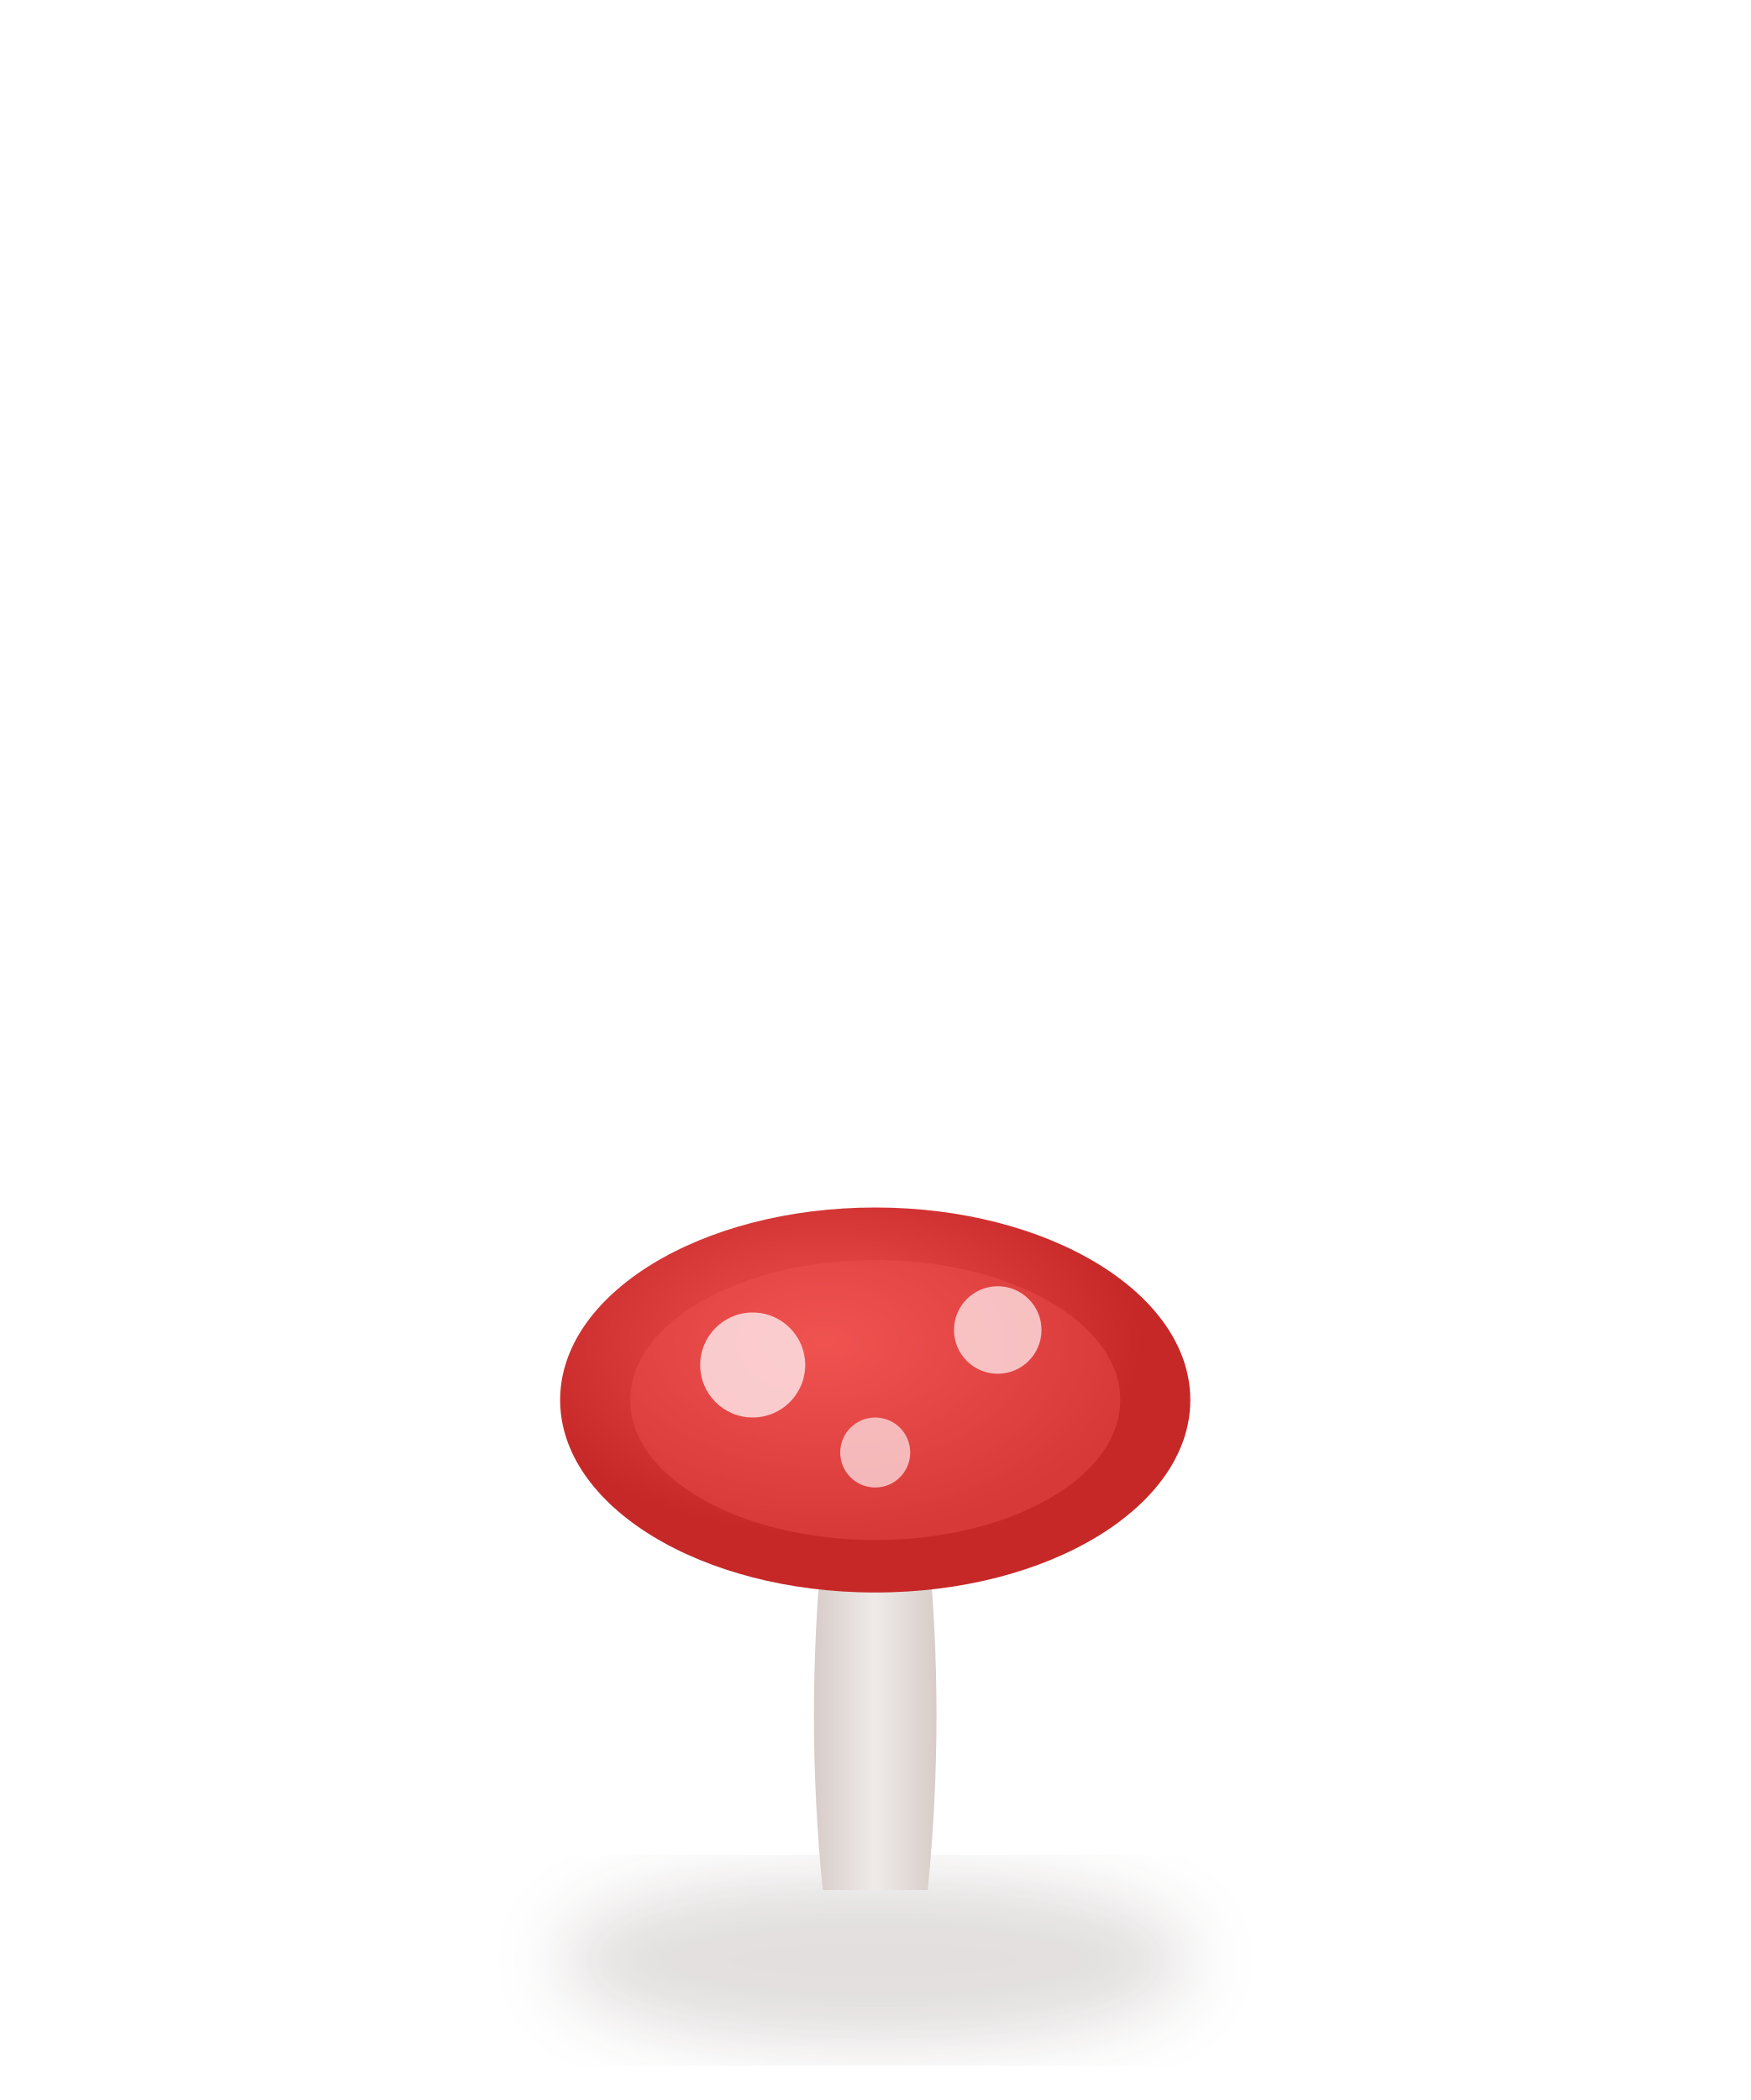
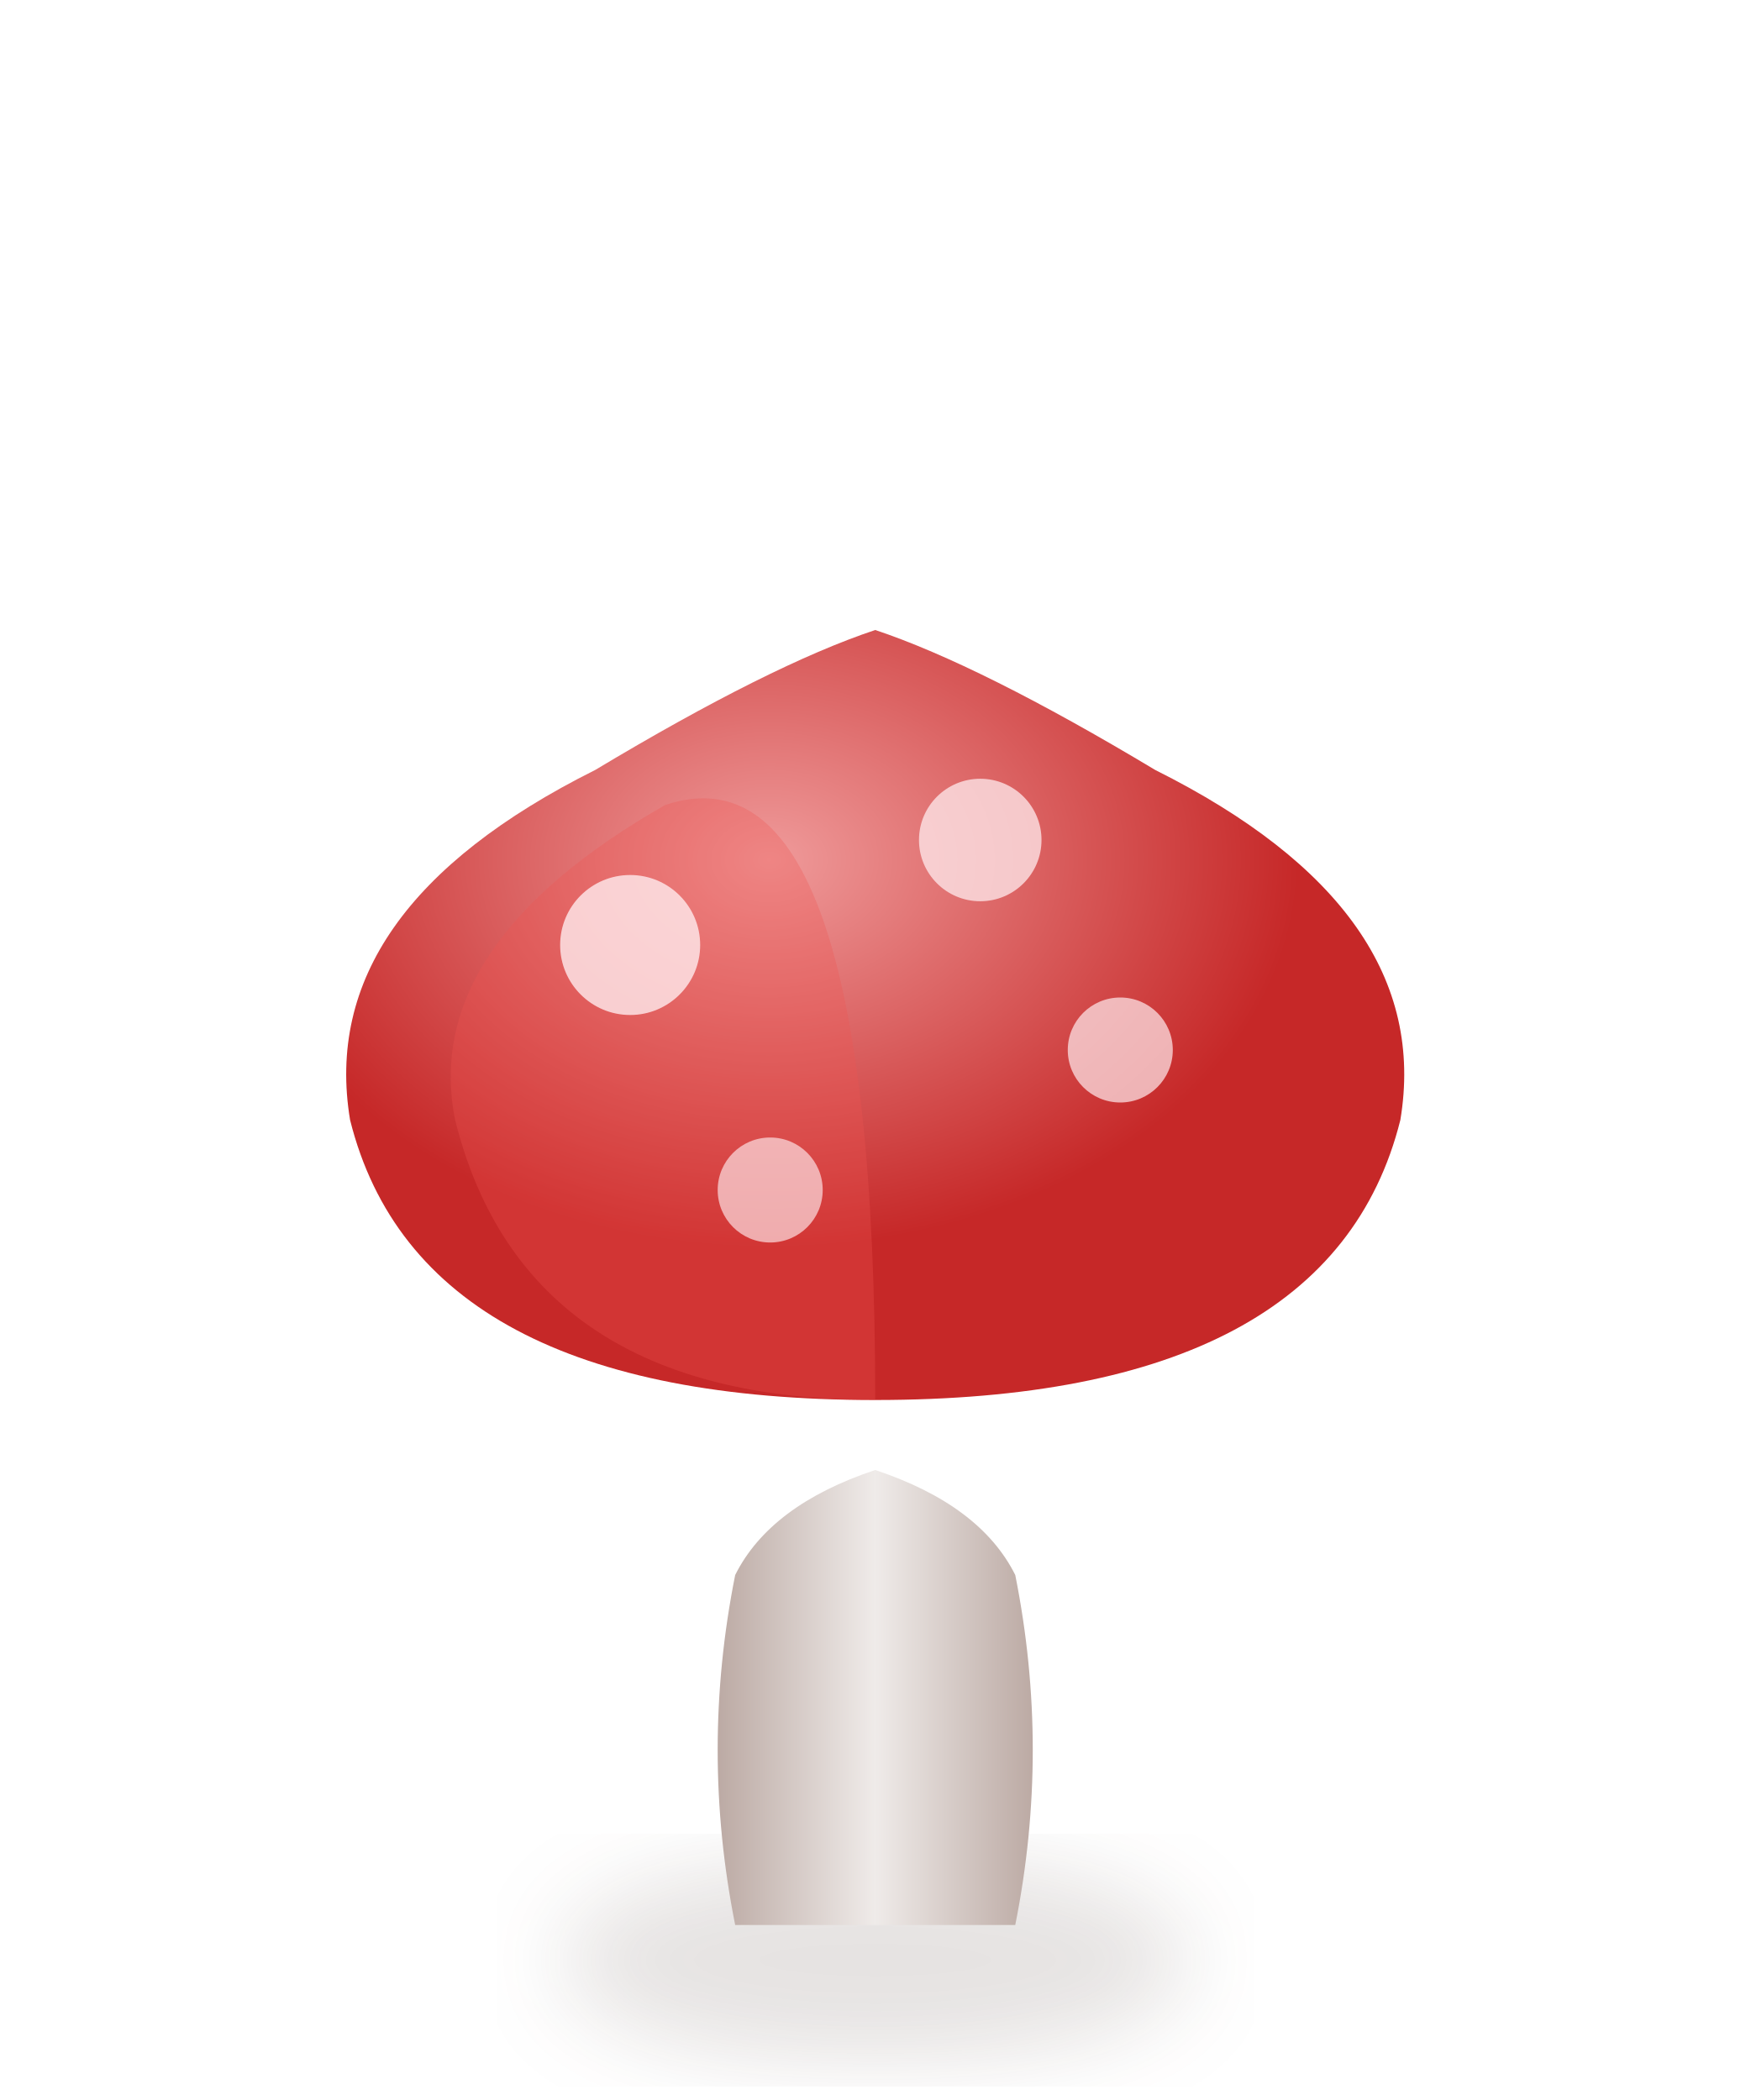
<svg xmlns="http://www.w3.org/2000/svg" viewBox="0 0 100 120">
  <defs>
-     <radialGradient id="capG" cx="42%" cy="35%">
-       <stop offset="0%" stop-color="#EF5350" />
+     <radialGradient id="capG" cx="40%" cy="30%">
+       <stop offset="0%" stop-color="#EF9A9A" />
      <stop offset="100%" stop-color="#C62828" />
    </radialGradient>
-     <linearGradient id="stmG" x1="0" y1="0" x2="1" y2="0">
-       <stop offset="0%" stop-color="#D7CCC8" />
+     <linearGradient id="stG" x1="0" y1="0" x2="1" y2="0">
+       <stop offset="0%" stop-color="#BCAAA4" />
      <stop offset="50%" stop-color="#EFEBE9" />
-       <stop offset="100%" stop-color="#D7CCC8" />
+       <stop offset="100%" stop-color="#BCAAA4" />
    </linearGradient>
-     <filter id="sh">
-       <feGaussianBlur stdDeviation="2" />
+     <filter id="s">
+       <feGaussianBlur stdDeviation="2.5" />
    </filter>
  </defs>
-   <ellipse cx="50" cy="112" rx="18" ry="5" fill="#3E2723" opacity="0.15" filter="url(#sh)" />
-   <path d="M47 108 Q46 98 47 88 Q48 85 50 84 Q52 85 53 88 Q54 98 53 108Z" fill="url(#stmG)" />
-   <ellipse cx="50" cy="80" rx="18" ry="11" fill="url(#capG)" />
-   <ellipse cx="50" cy="80" rx="14" ry="8" fill="#EF5350" opacity="0.4" />
-   <circle cx="43" cy="78" r="3" fill="#FFEBEE" opacity="0.8" />
-   <circle cx="57" cy="76" r="2.5" fill="#FFEBEE" opacity="0.75" />
-   <circle cx="50" cy="83" r="2" fill="#FFEBEE" opacity="0.7" />
+   <ellipse cx="50" cy="112" rx="18" ry="6" fill="#3E2723" opacity="0.13" filter="url(#s)" />
+   <path d="M42 110 Q40 100 42 90 Q44 86 50 84 Q56 86 58 90 Q60 100 58 110Z" fill="url(#stG)" />
+   <path d="M50 80 Q24 80 20 64 Q18 52 34 44 Q44 38 50 36 Q56 38 66 44 Q82 52 80 64 Q76 80 50 80Z" fill="url(#capG)" />
+   <path d="M50 80 Q30 80 26 64 Q24 54 38 46 Q50 42 50 80Z" fill="#EF5350" opacity="0.3" />
+   <circle cx="36" cy="54" r="4" fill="#FFEBEE" opacity="0.8" />
+   <circle cx="56" cy="48" r="3.5" fill="#FFEBEE" opacity="0.75" />
+   <circle cx="64" cy="60" r="3" fill="#FFEBEE" opacity="0.7" />
+   <circle cx="44" cy="68" r="3" fill="#FFEBEE" opacity="0.65" />
</svg>
